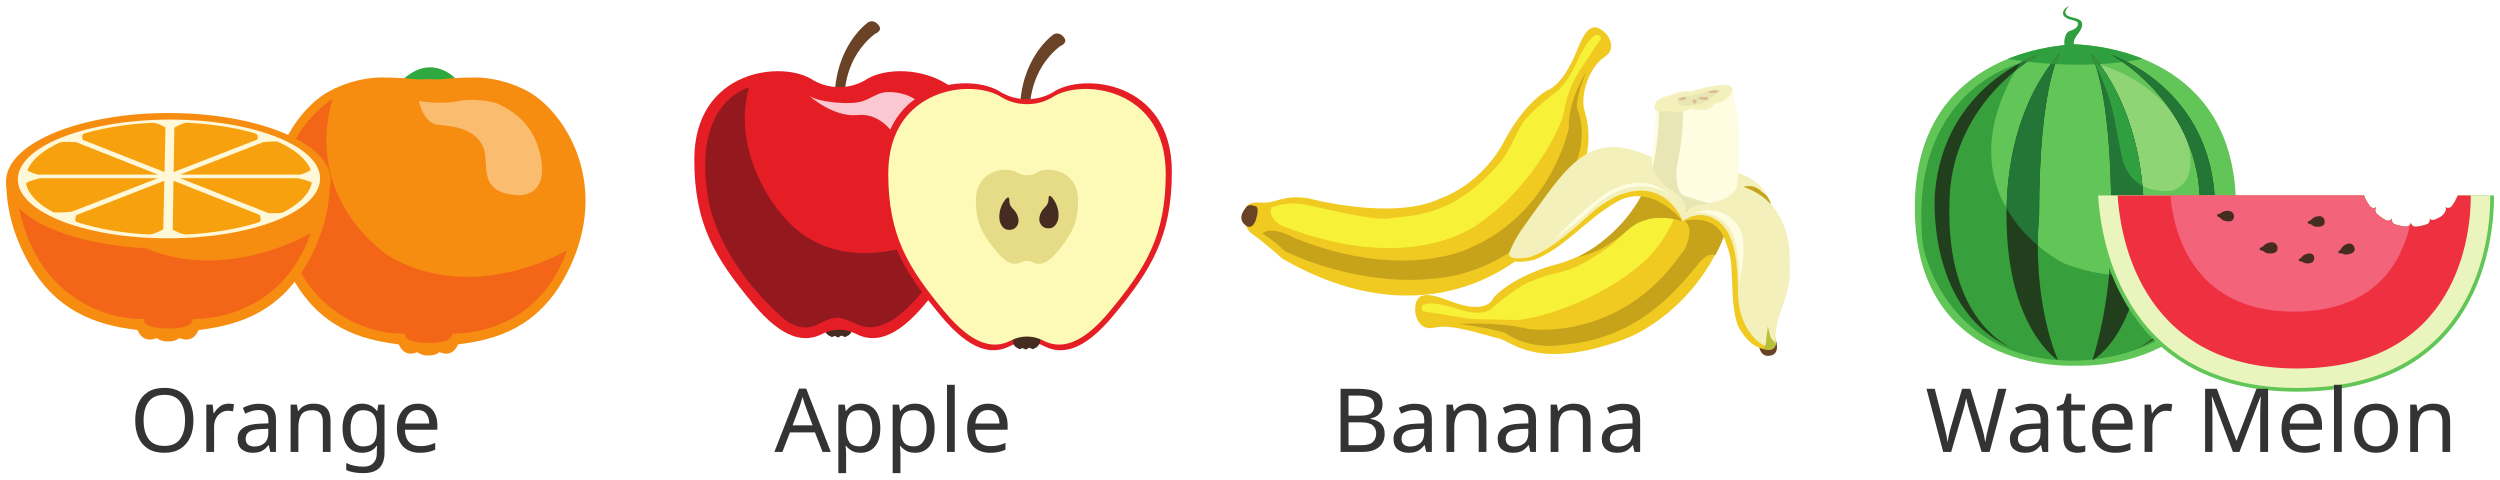
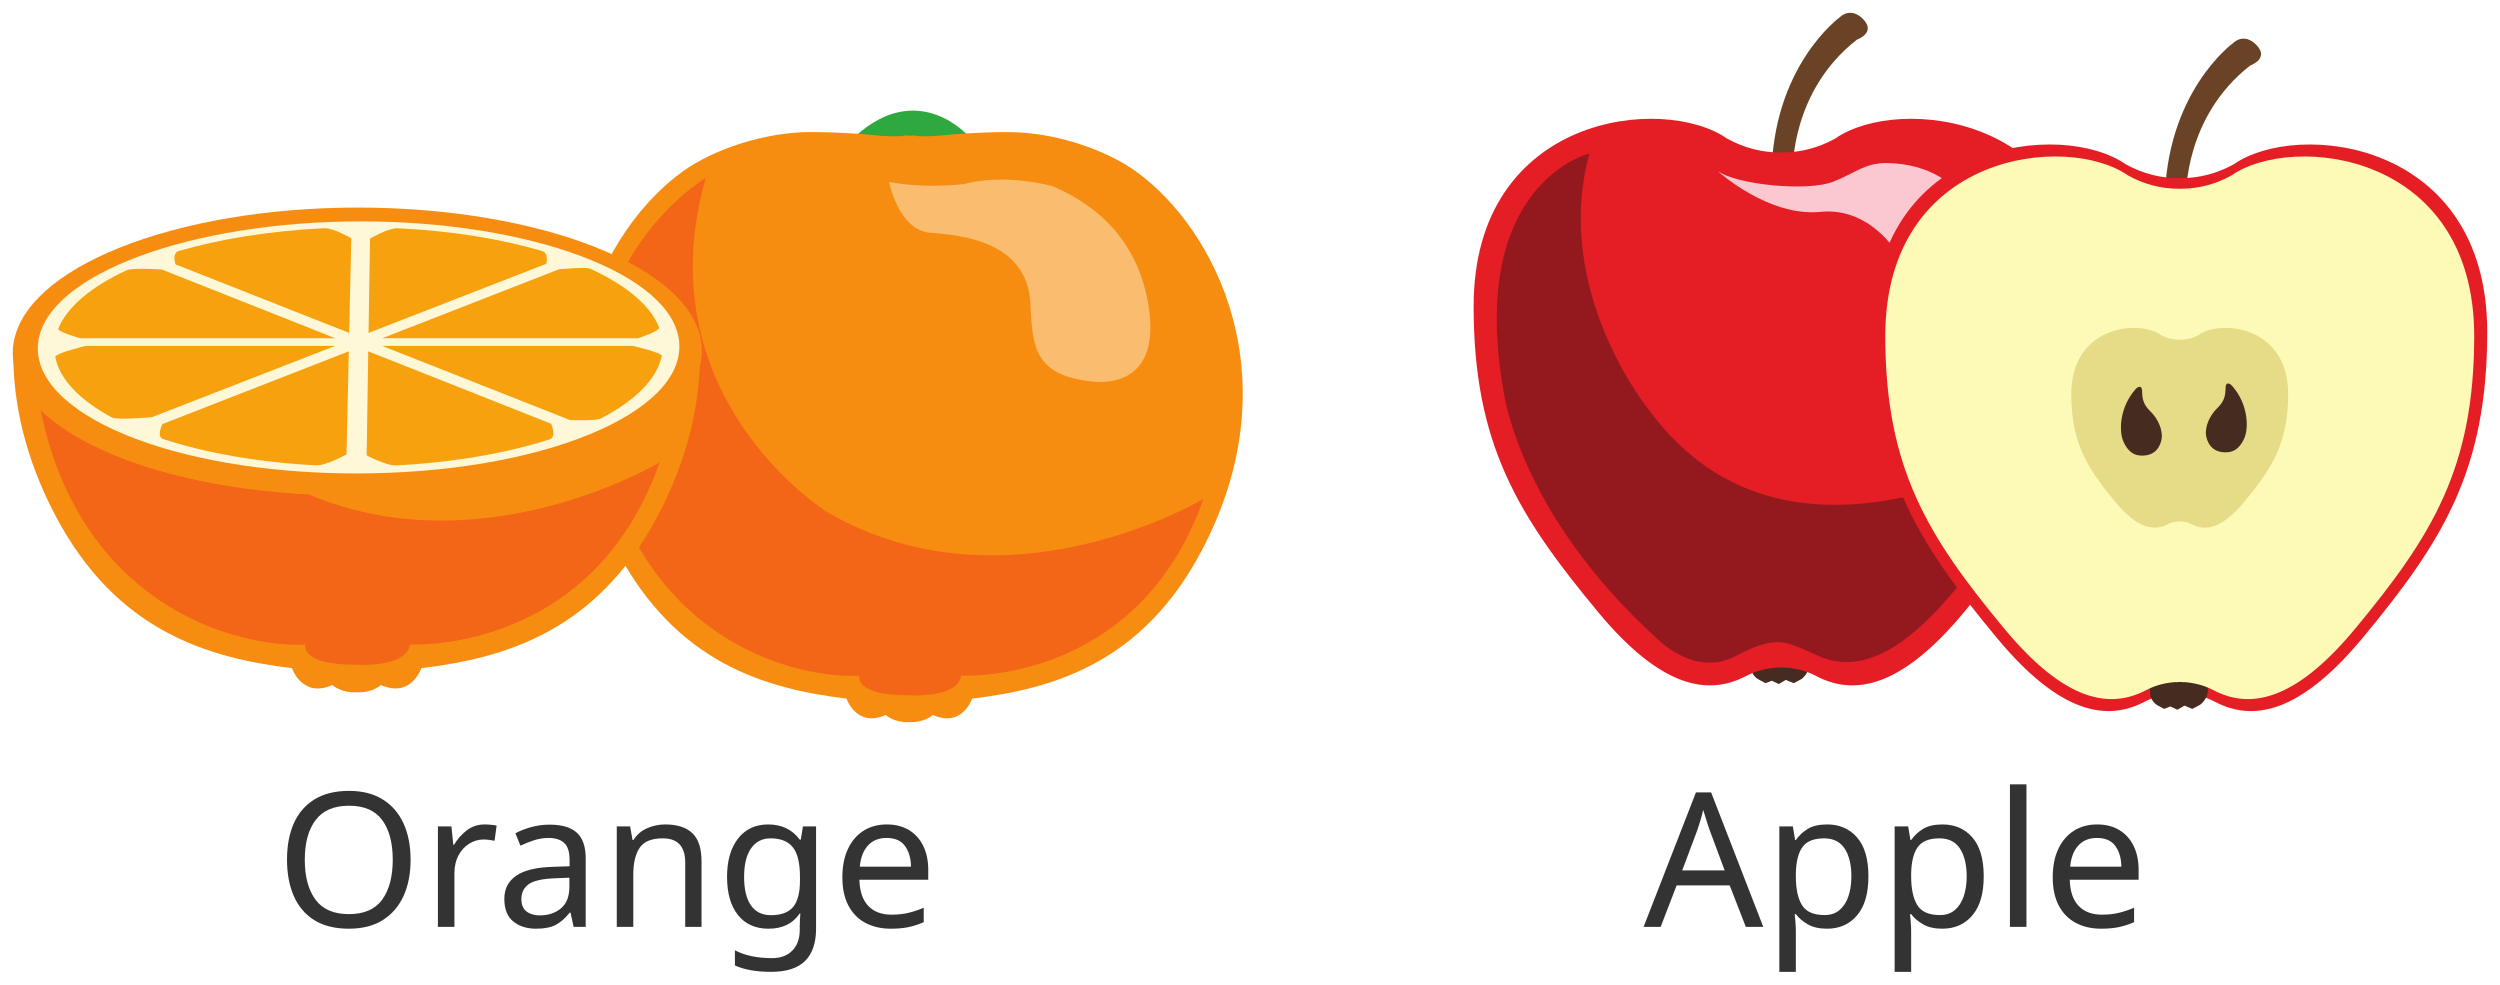
- <svg xmlns="http://www.w3.org/2000/svg" width="1245.199" height="238.702" id="svg4689" version="1.1">
+ <svg xmlns="http://www.w3.org/2000/svg" width="586.681" height="231.12" id="svg4689" version="1.1">
  <defs id="defs4691">
    <clipPath clipPathUnits="userSpaceOnUse" id="clipPath10831">
      <path d="m 5402.34,3962.16 c -0.88,0.88 -1.77,1.74 -2.66,2.59 l 20.81,5.84 -18.15,-8.43 m -171.34,50.46 -23.48,83.37 c 0.84,0.33 2.17,0.92 3.62,1.76 l 35.47,-83.14 c -5.35,-0.46 -10.56,-1.13 -15.61,-1.99 m -30.56,110.21 c -0.17,0.01 -0.33,0.02 -0.49,0.02 l -0.92,3.27 1.41,-3.29" id="path10833" />
    </clipPath>
    <radialGradient fx="0" fy="0" cx="0" cy="0" r="1" gradientUnits="userSpaceOnUse" gradientTransform="matrix(563.137,0,0,-563.137,405,400)" spreadMethod="pad" id="radialGradient10835">
      <stop style="stop-opacity:1;stop-color:#f9fdf6" offset="0" id="stop10837" />
      <stop style="stop-opacity:1;stop-color:#f9fdf6" offset="0.141" id="stop10839" />
      <stop style="stop-opacity:1;stop-color:#e6eedb" offset="0.854" id="stop10841" />
      <stop style="stop-opacity:1;stop-color:#e6eedb" offset="0.854" id="stop10843" />
      <stop style="stop-opacity:1;stop-color:#dbe2d1" offset="0.989" id="stop10845" />
      <stop style="stop-opacity:1;stop-color:#dbe2d1" offset="1" id="stop10847" />
    </radialGradient>
  </defs>
-   <g id="layer1" transform="translate(86.76411,-99.69896)">
+   <g id="layer1" transform="translate(86.76411,-107.2814)">
    <text xml:space="preserve" style="font-size:40px;font-style:normal;font-weight:normal;line-height:125%;letter-spacing:0px;word-spacing:0px;fill:#333333;fill-opacity:1;stroke:none;font-family:Sans" x="298.946" y="324.788" id="text11705-0-82">
      <tspan id="tspan11707-9-6" x="298.946" y="324.788" style="font-size:44px;font-style:normal;font-variant:normal;font-weight:normal;font-stretch:normal;fill:#333333;font-family:Topmarks;-inkscape-font-specification:Topmarks">Apple</tspan>
    </text>
    <g id="g7017" transform="matrix(1.762605,0,0,1.851422,-243.3852,-270.4475)">
      <path d="m 329.746,288.118 c 0,0 0.102,1.146 -1.042,1.979 l -1.042,0.521 -1.04,-0.416 -0.938,0.52 -0.938,-0.416 -0.835,0.312 -0.834,-0.434 c 0,0 -1.249,-0.505 -1.041,-1.857 0.21,-1.355 7.71,-0.209 7.71,-0.209" style="fill:#462c20;fill-opacity:1;fill-rule:nonzero;stroke:none" id="path7683" />
      <path d="m 327.556,225.55 c 0,0 -0.284,-9.963 8.537,-16.508 0,0 2.561,-0.853 0.855,-2.561 -1.709,-1.706 -3.13,-0.284 -3.13,-0.284 0,0 -9.107,6.26 -9.107,20.49 0,14.229 3.13,8.537 2.845,-1.137" style="fill:#6a4225;fill-opacity:1;fill-rule:nonzero;stroke:none" id="path7685" />
      <path d="m 333.182,221.591 c -2.355,1.239 -4.65,1.7 -6.666,1.751 l 0,-0.005 c -0.171,0.007 -0.346,0.005 -0.522,0.007 -0.174,-0.002 -0.35,0 -0.52,-0.007 l 0,0.005 c -2.019,-0.051 -4.312,-0.512 -6.668,-1.751 -8.438,-5.625 -33.75,-3.127 -33.75,21.25 0,17.5 5.889,26.494 16.562,38.75 8.438,9.688 14.688,10.625 19.688,8.125 1.409,-0.705 2.835,-0.998 4.168,-1.076 l 0,0.022 c 0.175,-0.015 0.349,-0.028 0.52,-0.039 0.174,0.011 0.346,0.024 0.522,0.039 l 0,-0.022 c 1.33,0.079 2.759,0.371 4.166,1.076 5,2.5 11.25,1.562 19.688,-8.125 10.675,-12.256 16.562,-21.25 16.562,-38.75 0,-24.378 -25.312,-26.875 -33.75,-21.25" style="fill:#e51d25;fill-opacity:1;fill-rule:nonzero;stroke:none" id="path7687" />
      <path d="m 332.881,227.07 c -3.393,1.234 -12.607,0.409 -15.325,-1.357 0,0 6.766,5.841 13.694,5.161 6.929,-0.679 11.684,5.841 12.498,10.461 0.815,4.619 3.804,4.346 5.298,4.075 0,0 6.929,-0.951 4.484,-10.595 0,0 -2.184,-9.896 -13.314,-10.125 -3.123,-0.064 -4.346,1.294 -7.334,2.38" style="fill:#fbc8d2;fill-opacity:1;fill-rule:nonzero;stroke:none" id="path7689" />
      <path d="m 300.474,223.466 c 0,0 -16.25,3.75 -11.459,30 0,0 1.875,15.416 20.416,31.459 0,0 5.001,5 10.418,2.291 5.416,-2.709 6.666,-1.875 9.791,-0.625 3.125,1.25 12.916,8.125 32.501,-27.291 0,0 -34.584,21.666 -53.75,-3.334 0,0 -12.918,-15 -7.918,-32.5" style="fill:#94191e;fill-opacity:1;fill-rule:nonzero;stroke:none" id="path7691" />
    </g>
    <g id="g7008" transform="matrix(1.762605,0,0,1.851422,-324.4651,-270.4475)">
      <path d="m 425.917,228.828 c 0,0 -0.284,-9.963 8.539,-16.508 0,0 2.56,-0.853 0.854,-2.561 -1.709,-1.706 -3.131,-0.284 -3.131,-0.284 0,0 -9.107,6.26 -9.107,20.49 0,14.229 3.131,8.537 2.846,-1.137" style="fill:#6a4225;fill-opacity:1;fill-rule:nonzero;stroke:none" id="path7693" />
      <path d="m 432.255,224.848 c -2.355,1.238 -4.65,1.7 -6.666,1.75 l 0,-0.004 c -0.171,0.006 -0.347,0.005 -0.522,0.006 -0.174,-0.001 -0.35,0 -0.52,-0.006 l 0,0.004 c -2.019,-0.05 -4.312,-0.512 -6.668,-1.75 -8.438,-5.625 -33.75,-3.127 -33.75,21.25 0,17.5 5.889,26.494 16.562,38.75 8.438,9.688 14.688,10.625 19.688,8.125 1.409,-0.705 2.835,-0.999 4.168,-1.076 l 0,0.022 c 0.174,-0.014 0.349,-0.028 0.52,-0.039 0.172,0.011 0.346,0.025 0.522,0.039 l 0,-0.022 c 1.33,0.077 2.759,0.371 4.166,1.076 5,2.5 11.25,1.562 19.688,-8.125 10.675,-12.256 16.562,-21.25 16.562,-38.75 0,-24.378 -25.312,-26.875 -33.75,-21.25" style="fill:#e51d25;fill-opacity:1;fill-rule:nonzero;stroke:none" id="path7695" />
      <path d="m 428.819,291.377 c 0,0 0.102,1.145 -1.042,1.979 l -1.042,0.521 -1.04,-0.417 -0.938,0.521 -0.938,-0.416 -0.835,0.312 -0.834,-0.435 c 0,0 -1.103,-0.49 -1.041,-1.857 0.261,-5.709 4.18,-5.424 6.354,-3.611 1.304,1.086 1.356,3.404 1.356,3.404" style="fill:#462c20;fill-opacity:1;fill-rule:nonzero;stroke:none" id="path7697" />
      <path d="m 431.951,226.261 c -2.255,1.186 -4.454,1.63 -6.385,1.679 l 0,-0.006 c -0.164,0.007 -0.331,0.006 -0.5,0.009 -0.166,-0.002 -0.336,-0.001 -0.499,-0.009 l 0,0.006 c -1.933,-0.049 -4.13,-0.492 -6.384,-1.679 -8.081,-5.388 -32.321,-2.995 -32.321,20.35 0,16.76 5.638,25.374 15.861,37.112 8.08,9.277 14.065,10.174 18.854,7.78 1.349,-0.675 2.715,-0.956 3.99,-1.03 l 0,0.022 c 0.168,-0.015 0.335,-0.028 0.499,-0.039 0.166,0.011 0.331,0.024 0.5,0.039 l 0,-0.022 c 1.275,0.074 2.641,0.355 3.99,1.03 4.789,2.394 10.774,1.498 18.855,-7.78 10.221,-11.739 15.861,-20.352 15.861,-37.112 0,-23.345 -24.241,-25.738 -32.321,-20.35" style="fill:#fdfab7;fill-opacity:1;fill-rule:nonzero;stroke:none" id="path7699" />
      <path d="m 427.602,246.467 c -0.831,0.438 -1.64,0.599 -2.351,0.618 l 0,-0.003 -0.185,0.003 -0.184,-0.003 0,0.003 c -0.711,-0.019 -1.52,-0.18 -2.351,-0.618 -2.974,-1.985 -11.901,-1.104 -11.901,7.492 0,6.173 2.078,9.344 5.841,13.666 2.975,3.416 5.179,3.746 6.942,2.865 0.496,-0.249 1,-0.351 1.469,-0.38 l 0,0.009 0.184,-0.015 0.185,0.015 0,-0.009 c 0.469,0.029 0.973,0.131 1.469,0.38 1.764,0.881 3.967,0.551 6.942,-2.865 3.764,-4.322 5.841,-7.494 5.841,-13.666 0,-8.596 -8.928,-9.477 -11.901,-7.492" style="fill:#e6dc87;fill-opacity:1;fill-rule:nonzero;stroke:none" id="path7701" />
      <path d="m 431.182,253.045 c -0.058,0.752 0.066,1.637 -1.131,2.726 0,0 -1.416,1.196 -1.509,3.035 -0.026,0.561 0.311,2.3 2.151,2.518 0.985,0.117 2.141,0.002 2.964,-1.74 0.623,-1.317 0.531,-4.356 -1.624,-6.664 -0.281,-0.3 -0.801,-0.52 -0.851,0.125" style="fill:#462c20;fill-opacity:1;fill-rule:nonzero;stroke:none" id="path7703" />
      <path d="m 420.047,253.461 c 0.058,0.752 -0.068,1.637 1.131,2.726 0,0 1.415,1.198 1.509,3.036 0.028,0.56 -0.312,2.299 -2.15,2.518 -0.986,0.116 -2.141,0.001 -2.964,-1.741 -0.623,-1.316 -0.532,-4.356 1.624,-6.662 0.28,-0.3 0.8,-0.52 0.85,0.124" style="fill:#462c20;fill-opacity:1;fill-rule:nonzero;stroke:none" id="path7705" />
    </g>
-     <g id="g7405" transform="matrix(-0.9395677,-0.3423632,-0.3423632,0.9395677,671.5506,-21.24674)">
-       <path d="m -86.444,115.256 c 0,0 -7.981,4.36 -3.143,10.964 4.838,6.599 5.018,17.775 2.091,25.416 -1.369,3.578 -5.157,6.174 -8.446,15.627 -3.731,10.727 -3.125,25.189 0.121,40.18 6.928,32.01 43.064,82.229 122.922,68.144 0,0 8.36,-3.578 18.705,-6.579 0,0 3.24,-0.774 6.31,-6.119 0,0 3.646,-7.328 -4.935,-9.618 -8.585,-2.295 -8.779,-7.516 -21.951,-10.289 0,0 -43.651,-3.754 -61.962,-22.384 0,0 -17.62,-13.451 -20.531,-40.074 0,0 -2.431,-18.122 -11.111,-28.823 0,0 -6.521,-4.394 -7.099,-23.425 -0.321,-10.627 -1.698,-17.565 -10.971,-13.023" style="fill:#f0ca21;fill-opacity:1;fill-rule:nonzero;stroke:none" id="path7775" />
-       <path d="m 48.609,255.709 c 0,0 -2.331,-1.218 -2.716,5.981 0,0 -0.46,5.247 3.115,4.788 0,0 6.509,-0.733 3.605,-8.467 0,0 -0.089,-2.446 -4.004,-2.301" style="fill:#6a4225;fill-opacity:1;fill-rule:nonzero;stroke:none" id="path7777" />
-       <path d="m 40.654,253.516 c 0,0 -5.415,-5.026 -13.321,-6.69 -7.904,-1.665 -36.739,-3.861 -44.763,-8.786 -6.929,-4.255 -29.021,-9.745 -41.631,-45.911 -1.999,-5.74 -2.01,-13.877 -3.479,-21.439 0,0 -3.239,-9.45 -10.631,-20.317 0,0 -3.283,-4.829 -4.2,-16.569 -0.914,-11.738 -3.985,-19.891 -7.345,-15.488 0,0 2.769,10.826 4.371,17.867 1.604,7.027 1.998,14.883 0.45,22.994 -1.548,8.117 2.796,40.483 19.126,63.991 0,0 20.041,38.612 93.185,37.19 0,0 8.457,-0.966 8.238,-6.843" style="fill:#f7f238;fill-opacity:1;fill-rule:nonzero;stroke:none" id="path7779" />
-       <path d="m 40.512,267.248 c 0,0 -5.196,0.849 -13.557,4.425 0,0 -40.986,5.183 -77.855,-14.246 0,0 -46.367,-21.455 -43.389,-77.862 0,0 -0.616,-14.415 9.17,-24.955 0,0 2.455,-6.254 1.452,-18.642 0,0 4.112,15.922 -1.274,29.823 0,0 -6.266,41.693 24.788,71.787 0,0 24.139,27.95 84.204,26.361 0,0 12.984,-2.445 16.461,3.31" style="fill:#c6a31b;fill-opacity:1;fill-rule:nonzero;stroke:none" id="path7781" />
-     </g>
-     <g id="g7492" transform="matrix(1.072497,0,0,1.072497,688.7992,-189.1018)">
-       <path d="m 101.37,426.568 c 0,0 2.817,7.095 -2.471,7.89 0,0 -3.766,1.127 -4.99,-3.705 0,0 5.869,2.022 7.461,-4.185" style="fill:#6a4225;fill-opacity:1;fill-rule:nonzero;stroke:none" id="path10641" />
-       <path d="m 94.805,358.049 0.146,-1.346 c -9.435,-5.981 -16.977,-0.634 -20.829,9.835 -3.853,10.468 6.332,5.085 8.98,14.654 2.649,9.567 15.946,33.894 15.946,33.894 0,0 -2.119,-34.482 0.198,-44.074 2.316,-9.594 -4.441,-12.963 -4.441,-12.963" style="fill:#c6a31b;fill-opacity:1;fill-rule:nonzero;stroke:none" id="path10643" />
-       <path d="m 81.998,358.824 c 0,0 6.385,-6.511 12.806,-0.775 6.422,5.735 -3.344,-9.805 -15.455,-8.792 -12.113,1.011 -1.945,9.873 2.649,9.567" style="fill:#f3f0bb;fill-opacity:1;fill-rule:nonzero;stroke:none" id="path10645" />
-       <path d="m 61.655,314.674 c -5.424,1.211 -10.471,2.96 -15.789,3.675 -0.026,8.249 -0.693,20.492 -3.709,32.725 l 3.075,2.896 14.682,15.194 c 5.311,-4.709 22.177,-5.793 22.177,-5.793 3.096,-15.075 4.069,-33.216 -1.031,-53.163 -6.261,2.441 -12.821,2.993 -19.406,4.466" style="fill:#fefce1;fill-opacity:1;fill-rule:nonzero;stroke:none" id="path10647" />
-       <path d="m 55.822,345.554 c 1.63,-7.72 3.211,-18.376 2.397,-30.037 -3.68,0.955 -7.253,1.996 -10.924,2.618 0.11,11.334 -0.979,24.028 -5.085,36.751 -5.815,18.015 11.046,14.041 17.704,14.279 6.655,0.239 17.043,-3.68 17.043,-3.68 0,0 -11.098,-2.882 -18.137,-5.442 -3.26,-1.187 -4.084,-9.337 -2.998,-14.488" style="fill:#e9e6b6;fill-opacity:1;fill-rule:nonzero;stroke:none" id="path10649" />
-       <path d="m -65.895,414.25 c 0,0 0.938,9.09 8.934,7.176 7.995,-1.912 21.927,3.141 29.926,5.054 3.745,0.895 6.824,4.326 16.676,6.353 11.175,2.305 25.501,-0.2 40.001,-5.405 18.865,-6.769 42.655,-26.977 51.179,-58.68 2.931,-10.912 -11.344,1.595 -21.918,-2.093 -9.143,-3.191 -14.374,-24.192 -17.114,-14.165 -1.454,5.319 -3.635,10.269 -6.82,14.355 0,0 -11.076,19.315 -37.211,25.723 0,0 -17.733,4.806 -27.243,14.86 0,0 -2.228,8.601 -20.08,1.732 -9.965,-3.838 -16.929,-5.266 -16.331,5.09" style="fill:#f0ca21;fill-opacity:1;fill-rule:nonzero;stroke:none" id="path10651" />
-       <path d="m 42.321,360.478 c -3.736,9.648 -11.849,21.803 -32.77,32.348 -3.41,1.716 -7.851,2.786 -12.496,3.944 -2.704,0.672 -10.211,3.246 -13.093,5.034 -3.542,2.195 -8.71,5.728 -14.143,10.572 0,0 -3.775,4.403 -15.004,0.69 -11.225,-3.724 -19.975,-4.054 -17.205,0.772 0,0 11.109,1.655 18.249,2.907 7.136,1.253 15.334,0.697 23.617,1.171 8.286,0.473 39.945,-8.112 61.212,-27.472 0,0 8.223,-6.508 14.481,-21.541 -4.272,-1.397 -8.624,-4.041 -12.85,-8.424" style="fill:#f7f238;fill-opacity:1;fill-rule:nonzero;stroke:none" id="path10653" />
-       <path d="m 58.326,372.033 c 0,0 -14.64,-5.264 -24.698,3.414 -10.061,8.678 -16.291,11.521 -24.001,13.25 0,0 20.392,-9.398 31.017,-31.361 0,0 17.655,0.129 17.681,14.698" style="fill:#c6a31b;fill-opacity:1;fill-rule:nonzero;stroke:none" id="path10655" />
-       <path d="m 58.187,371.058 c 3.982,2.429 3.461,6.322 2.886,8.873 -1.231,5.466 -3.607,7.453 -3.607,7.453 -28.766,41.067 -70.745,34.687 -70.745,34.687 -14.55,-3.534 -32.354,-2.333 -32.354,-2.333 12.941,1.541 21.25,3.982 21.25,3.982 11.781,8.361 26.055,5.85 26.055,5.85 35.802,-2.823 53.219,-24.81 64.375,-38.275 4.463,-5.383 7.376,-3.467 7.376,-3.467 3.743,-6.479 5.981,-14.464 6.62,-16.811 -4.779,0.704 -11.805,-6.316 -21.856,0.041" style="fill:#c6a31b;fill-opacity:1;fill-rule:nonzero;stroke:none" id="path10657" />
-       <path d="m 58.326,372.033 c 0,0 -14.231,-18.484 -30.789,-8.91 -14.56,8.419 -24.239,21.468 -38.212,26.821 0,0 -16.925,4.166 -9.598,-5.47 6.008,-7.906 35.425,-27.67 41.858,-33.858 6.433,-6.186 41.891,10.769 36.741,21.416" style="fill:#f0ca21;fill-opacity:1;fill-rule:nonzero;stroke:none" id="path10659" />
-       <path d="m 58.326,372.033 c 0,0 -7.606,-21.47 -30.755,-11.645 0,0 -6.2,3.15 -10.405,6.777 -8.335,7.191 -19.086,17.944 -29.941,21.573 0,0 -11.714,2.33 -9.174,-2.735 0,0 2.112,-5.529 6.513,-11.58 19.995,-27.496 29.707,-46.184 59.476,-32.084 0,0 -1.539,8.656 8.97,15.197 11.426,7.109 5.316,14.496 5.316,14.496" style="fill:#f3f0bb;fill-opacity:1;fill-rule:nonzero;stroke:none" id="path10661" />
-       <path d="m 58.326,372.033 c 0,0 14.5,-4.354 19.308,7.929 3.07,7.851 3.3,9.479 3.706,22.005 0.388,11.915 1.655,18.462 4.679,21.873 0,0 3.589,6.791 11.008,7.752 1.524,0.199 6.027,0.49 4.021,-6.848 -3.491,-12.755 -10.597,-37.177 -10.582,-40.595 0.024,-4.64 -4.67,-33.796 -32.139,-12.116" style="fill:#f0ca21;fill-opacity:1;fill-rule:nonzero;stroke:none" id="path10663" />
-       <path d="m 58.326,372.033 c 0,0 6.516,-5.534 14.387,-1.325 7.866,4.21 11.162,13.689 11.26,33.546 0,0 -0.76,13.683 8.164,22.59 3.078,3.066 9.706,6.549 9.356,1.149 -0.868,-13.457 8.076,-20.652 6.479,-36.993 0,0 2.636,-28.842 -24.146,-35.74 0,0 -0.965,7.418 -17.301,9.015 0,0 -7.239,0.338 -8.199,7.758" style="fill:#f3f0bb;fill-opacity:1;fill-rule:nonzero;stroke:none" id="path10665" />
-       <path d="m 97.126,426.518 0.731,-5.681 1.286,5.205 2.171,2.635 c 0.576,1.562 -0.761,2.735 -2.082,3.024 -1.634,0.355 -3.409,-0.399 -3.409,-0.399 0,0 1.361,-1.449 1.302,-4.784" style="fill:#b6c13a;fill-opacity:1;fill-rule:nonzero;stroke:none" id="path10667" />
-       <path d="m -2.663,381.828 c 0,0 4.804,-3.804 13.862,-11.107 3.215,-2.591 6.696,-6.287 10.589,-9.036 12.582,-8.889 26.826,-7.186 32.913,0.914 0,0 -10.506,-16.43 -32.07,-3.514 0,0 -5.431,3.712 -11.42,9.027 -5.025,4.459 -9.01,8.965 -13.874,13.716" style="fill:#fefce1;fill-opacity:1;fill-rule:nonzero;stroke:none" id="path10669" />
-       <path d="m 63.055,368.522 c 0,0 1.97,-0.751 4.494,-0.458 5.122,0.6 13.248,3.357 15.467,14.589 0.829,4.192 2.007,10.03 1.479,18.796 0,0 3.989,-16.985 0.914,-24.84 -3.07,-7.855 -13.658,-12.268 -22.354,-8.087" style="fill:#fefce1;fill-opacity:1;fill-rule:nonzero;stroke:none" id="path10671" />
-       <path d="m 81.38,311.222 c 0,0 -1.511,5.84 -8.424,6.133 0,0 -0.662,2.409 -4.562,2.947 0,0 -3.574,0.495 -6.395,-0.772 0,0 -2.379,1.984 -5.067,1.695 0,0 -3.942,0.212 -5.056,-0.626 0,0 -4.412,1.606 -6.355,-0.445 0,0 -2.621,-4.606 7.036,-6.605 0,0 6.234,-2.845 9.384,-1.626 0,0 2.833,-1.052 6.689,-1.919 3.855,-0.864 13.511,-2.859 12.751,1.219" style="fill:#f3f0bb;fill-opacity:1;fill-rule:nonzero;stroke:none" id="path10673" />
-       <path d="m 71.057,311.407 c 0,0 -4.531,1.373 -8.151,2.123 -3.624,0.748 -8.53,1.179 -7.145,2.229 1.386,1.048 -0.671,2.326 2.356,2.655 3.024,0.324 8.874,-0.481 11.144,-2.039 2.269,-1.554 4.29,-3.078 4.29,-3.078 0,0 2.942,-3.885 -2.494,-1.89" style="fill:#e9e6b6;fill-opacity:1;fill-rule:nonzero;stroke:none" id="path10675" />
-       <path d="m 69.722,314.323 c 0,0 2.007,1.96 -2.059,1.279 -4.07,-0.679 -1.699,-1.504 2.059,-1.279" style="fill:#d9be94;fill-opacity:1;fill-rule:nonzero;stroke:none" id="path10677" />
-       <path d="m 75.302,311.568 c 0,0 -0.807,1.351 -4.355,0.849 -3.546,-0.504 3.243,-1.692 4.355,-0.849" style="fill:#d9be94;fill-opacity:1;fill-rule:nonzero;stroke:none" id="path10679" />
-       <path d="m 59.282,314.277 c 0,0 -4.14,0.573 -2.545,1.345 1.597,0.772 4.631,-0.64 2.545,-1.345" style="fill:#d9be94;fill-opacity:1;fill-rule:nonzero;stroke:none" id="path10681" />
-       <path d="m 62.965,315.756 c 0,0 -0.251,1.772 0.969,1.604 1.218,-0.168 1.367,-2.674 -0.969,-1.604" style="fill:#d9be94;fill-opacity:1;fill-rule:nonzero;stroke:none" id="path10683" />
-     </g>
-     <text xml:space="preserve" style="font-size:40px;font-style:normal;font-weight:normal;line-height:125%;letter-spacing:0px;word-spacing:0px;fill:#333333;fill-opacity:1;stroke:none;font-family:Sans" x="576.679" y="324.788" id="text11705-0-82-8">
-       <tspan id="tspan11707-9-6-0" x="576.679" y="324.788" style="font-size:44px;font-style:normal;font-variant:normal;font-weight:normal;font-stretch:normal;fill:#333333;font-family:Topmarks;-inkscape-font-specification:Topmarks">Banana</tspan>
-     </text>
    <g id="g7600" transform="matrix(1.844332,0,0,1.844332,-142.6347,-158.7324)">
      <path d="m 153.421,161.456 c 0,0 -6.25,-7.084 -14.167,0 0,0 6.251,7.082 14.167,0" style="fill:#2fa840;fill-opacity:1;fill-rule:nonzero;stroke:none" id="path7783" />
      <path d="m 174.82,166.039 c -3.916,-2.815 -10.416,-5 -16.25,-5 -3.71,0 -7.456,0.302 -8.332,0.417 -1.096,0.142 -2.455,0.13 -3.484,0.089 l 0,-0.089 c 0,0 -0.305,0.025 -0.758,0.051 -0.453,-0.026 -0.758,-0.051 -0.758,-0.051 l 0,0.089 c -1.029,0.041 -2.388,0.054 -3.484,-0.089 -0.876,-0.115 -4.623,-0.417 -8.333,-0.417 -5.834,0 -12.334,2.185 -16.25,5 -10.15,7.295 -19.956,26.383 -8.334,48.334 7.5,14.166 18.75,17.5 29.166,18.75 0,0 1.25,3.75 5,2.084 0,0 1.002,0.986 2.992,0.905 1.99,0.081 2.992,-0.905 2.992,-0.905 3.75,1.666 5,-2.084 5,-2.084 10.416,-1.25 21.666,-4.584 29.166,-18.75 11.622,-21.951 1.816,-41.039 -8.334,-48.334" style="fill:#f68d11;fill-opacity:1;fill-rule:nonzero;stroke:none" id="path7785" />
      <path d="m 176.41,182.988 c -1.178,-7.067 -5.301,-12.075 -12.076,-15.023 0,0 -5.891,-1.768 -11.488,-0.294 0,0 -5.006,0.59 -9.425,-0.294 0,0 1.179,6.185 5.302,6.479 4.124,0.296 12.188,1.192 12.666,8.838 0.294,4.713 -0.001,9.131 7.363,10.015 0,0 9.61,1.995 7.658,-9.721" style="fill:#fabc6f;fill-opacity:1;fill-rule:nonzero;stroke:none" id="path7787" />
      <path d="m 120.087,166.873 c 0,0 -19.288,11.386 -12.5,37.084 5.834,22.082 24.166,26.666 32.084,26.25 0,0 -0.833,2.5 6.25,2.5 0,0 6.25,0.416 6.666,-2.5 0,0 22.5,1.25 30.834,-22.5 0,0 -25.001,15 -47.917,1.666 0,0 -23.333,-14.584 -15.416,-42.5" style="fill:#f36617;fill-opacity:1;fill-rule:nonzero;stroke:none" id="path7789" />
    </g>
    <g id="g7606" transform="matrix(1.899848,0,0,1.899848,-279.7306,-320.0336)">
      <path d="m 185.892,267.681 c 0.449,0.416 0.316,0.159 -0.326,0.176 -0.648,0.02 -1.292,0.075 -1.938,0.125 -1.187,0.089 -2.359,0.115 -3.521,-0.2 -0.437,-0.117 -0.791,-0.307 -1.082,-0.544 -4.855,2.035 -9.766,1.857 -15.041,1.827 -7.09,-0.039 -14.163,-0.383 -21.245,-0.656 -3.688,-0.142 -7.583,0.129 -11.24,-0.325 -0.826,-0.102 -1.594,-0.251 -2.334,-0.43 -0.203,0.044 -0.418,0.071 -0.649,0.074 -8.449,0.085 -16.856,1.02 -25.305,0.656 -0.047,6.259 1.45,13.133 5.254,20.317 7.5,14.168 18.75,17.5 29.166,18.75 0,0 1.25,3.75 5,2.083 0,0 1.002,0.986 2.992,0.906 1.99,0.08 2.992,-0.906 2.992,-0.906 3.75,1.667 5,-2.083 5,-2.083 10.416,-1.25 21.666,-4.582 29.166,-18.75 3.792,-7.16 5.292,-14.012 5.255,-20.254 -0.714,0.071 -1.471,-0.141 -2.144,-0.767" style="fill:#f68d11;fill-opacity:1;fill-rule:nonzero;stroke:none" id="path9591" />
      <path d="m 135.131,283.702 c 0,0 -8.538,-5.35 -13.531,-15.754 -5.271,0.246 -10.535,0.593 -15.81,0.52 0.064,3.007 0.49,6.271 1.426,9.816 5.834,22.084 24.166,26.668 32.084,26.25 0,0 -0.833,2.5 6.25,2.5 0,0 6.25,0.417 6.666,-2.5 0,0 22.5,1.25 30.834,-22.5 0,0 -25.002,15 -47.918,1.667" style="fill:#f36617;fill-opacity:1;fill-rule:nonzero;stroke:none" id="path9593" />
      <path d="m 188.238,267.594 c 0.849,10.045 -18.434,18.547 -43.096,18.547 -24.663,0 -43.141,-8.502 -41.938,-18.547 1.147,-9.582 19.912,-17.035 42.57,-17.035 22.658,0 41.659,7.452 42.464,17.035" style="fill:#f68d11;fill-opacity:1;fill-rule:nonzero;stroke:none" id="path9595" />
      <path d="m 185.462,267.174 c 0.782,8.79 -17.061,16.227 -39.893,16.227 -22.827,0 -40.391,-7.438 -39.28,-16.227 1.064,-8.384 18.894,-14.906 39.865,-14.906 20.973,0 38.558,6.522 39.308,14.906" style="fill:#fef8d8;fill-opacity:1;fill-rule:nonzero;stroke:none" id="path9597" />
      <path d="m 141.616,253.114 c -6.663,0.312 -12.816,1.312 -17.978,2.815 -0.867,0.255 -0.386,1.649 -0.386,1.649 l 21.452,8.464 0.255,-11.701 c 0,0 -2.231,-1.28 -3.344,-1.226" style="fill:#f8a10e;fill-opacity:1;fill-rule:nonzero;stroke:none" id="path9599" />
      <path d="m 142.968,267.646 -30.832,0 c 0,0 -3.82,0.93 -3.735,1.386 0.541,2.755 3.021,5.312 6.972,7.449 0.67,0.369 4.968,-0.033 4.968,-0.033 l 22.628,-8.803" style="fill:#f8a10e;fill-opacity:1;fill-rule:nonzero;stroke:none" id="path9601" />
      <path d="m 147.274,254.394 -0.181,11.648 21.957,-8.541 c 0,0 0.355,-1.315 -0.499,-1.566 -5.109,-1.508 -11.233,-2.509 -17.893,-2.82 -1.108,-0.054 -3.384,1.28 -3.384,1.28" style="fill:#f8a10e;fill-opacity:1;fill-rule:nonzero;stroke:none" id="path9603" />
      <path d="m 142.994,266.704 -21.448,-8.496 c 0,0 -3.635,-0.235 -4.334,0.092 -4.307,2.001 -7.315,4.469 -8.436,7.206 -0.162,0.393 2.719,1.198 2.719,1.198 l 31.499,0" style="fill:#f8a10e;fill-opacity:1;fill-rule:nonzero;stroke:none" id="path9605" />
      <path d="m 144.652,268.317 -23.03,8.989 c 0,0 -0.779,1.558 0.098,1.845 5.252,1.72 11.733,2.879 18.892,3.25 1.226,0.064 3.76,-1.36 3.76,-1.36 l 0.281,-12.724" style="fill:#f8a10e;fill-opacity:1;fill-rule:nonzero;stroke:none" id="path9607" />
      <path d="m 148.766,267.646 23.217,9.164 c 0,0 3.182,0.125 3.797,-0.195 4.24,-2.2 6.927,-4.855 7.53,-7.721 0.09,-0.411 -3.616,-1.248 -3.616,-1.248 l -30.928,0" style="fill:#f8a10e;fill-opacity:1;fill-rule:nonzero;stroke:none" id="path9609" />
      <path d="m 148.78,266.704 31.6,0 c 0,0 2.78,-0.907 2.602,-1.35 -1.103,-2.764 -4.141,-5.241 -8.509,-7.24 -0.566,-0.259 -3.88,0.076 -3.88,0.076 l -21.812,8.514" style="fill:#f8a10e;fill-opacity:1;fill-rule:nonzero;stroke:none" id="path9611" />
      <path d="m 147.056,268.317 -0.198,12.849 c 0,0 2.431,1.301 3.628,1.24 7.148,-0.364 13.653,-1.512 18.967,-3.215 0.93,-0.297 0.19,-1.926 0.19,-1.926 l -22.587,-8.947" style="fill:#f8a10e;fill-opacity:1;fill-rule:nonzero;stroke:none" id="path9613" />
    </g>
    <text xml:space="preserve" style="font-size:40px;font-style:normal;font-weight:normal;line-height:125%;letter-spacing:0px;word-spacing:0px;fill:#333333;fill-opacity:1;stroke:none;font-family:Sans" x="-22.096" y="324.788" id="text11705-0-82-1">
      <tspan id="tspan11707-9-6-5" x="-22.096" y="324.788" style="font-size:44px;font-style:normal;font-variant:normal;font-weight:normal;font-stretch:normal;fill:#333333;font-family:Topmarks;-inkscape-font-specification:Topmarks">Orange</tspan>
    </text>
-     <g id="g7704" transform="translate(953.1326,153.012)">
-       <path d="m -5.389,-31.196 -10e-4,-0.066 c 0,0 -0.281,0.004 -0.791,0.028 -0.51,-0.024 -0.794,-0.028 -0.794,-0.028 l 0,0.066 c -11.266,0.642 -79.189,5.859 -79.189,81.246 0,76.288 66.506,79.308 79.983,78.775 13.474,0.532 79.981,-2.487 79.981,-78.775 0,-75.388 -67.924,-80.604 -79.189,-81.246" style="fill:#62c557;fill-opacity:1;fill-rule:nonzero;stroke:none" id="path9445" />
-       <path d="m -5.389,-31.196 -10e-4,-0.066 c 0,0 -0.281,0.004 -0.791,0.028 -0.51,-0.024 -0.794,-0.028 -0.794,-0.028 -0.303,-3.737 3.203,-5.456 4.008,-8.668 1.057,-4.209 -3.344,-4.155 -6.083,-5.098 -2.199,-0.754 -2.438,-2.171 -1.833,-3.256 0.604,-1.086 1.538,-2.03 1.538,-2.03 -2.859,1.133 -5.424,5.161 0.879,6.798 2.529,0.655 3.564,1.071 3.583,1.887 0.03,1.32 -0.651,2.644 -4.243,3.776 -2.24,0.705 -2.963,5.567 -2.462,7.019 -6.405,0.644 -17.031,2.3 -28.3,6.875 34.337,5.509 58.767,1.7 67.243,-0.066 -14.666,-5.92 -28.239,-6.915 -32.746,-7.171" style="fill:#309f3f;fill-opacity:1;fill-rule:nonzero;stroke:none" id="path9447" />
-       <path d="m 3.555,-21.667 c 0,0 33.134,6.739 45.393,37.352 0,0 7.907,20.376 -6.505,25.811 0,0 -21.405,4.274 -25.762,-17.851 C 12.618,3.021 12.618,-2.604 3.555,-21.667" style="fill:#90d575;fill-opacity:1;fill-rule:nonzero;stroke:none" id="path9449" />
-       <path d="m 71.426,55.848 c 0,0 -28.703,43.528 -83.703,21.86 0,0 -63.334,-31.666 -21.62,-99.466 0,0 -56.226,13.461 -48.306,90.278 0,0 9.502,57.016 73.647,57.809 0,0 74.44,3.167 79.984,-70.48" style="fill:#389f3d;fill-opacity:1;fill-rule:nonzero;stroke:none" id="path9451" />
-       <path d="m 11.852,-25.899 c 0,0 46.835,15.189 51.225,68.801 0,0 5.121,60.761 -41.711,78.631 0,0 37.405,-10.671 34.394,-76.845 -2.196,-48.249 -43.908,-70.588 -43.908,-70.588" style="fill:#213f1c;fill-opacity:1;fill-rule:nonzero;stroke:none" id="path9453" />
-       <path d="m -13.835,-26.794 c 0,0 -10.422,14.815 -10.422,80.752 0,0 -4.375,38.125 9.375,72.188 0,0 -25.625,-15.936 -25.625,-72.188 0,-55.399 26.672,-80.752 26.672,-80.752" style="fill:#213f1c;fill-opacity:1;fill-rule:nonzero;stroke:none" id="path9455" />
-       <path d="m 1.258,-26.794 c 0,0 10.42,14.815 10.42,80.752 0,0 1.877,36.251 -9.375,72.188 0,0 25.938,-13.75 25.625,-72.188 -0.296,-55.398 -26.67,-80.752 -26.67,-80.752" style="fill:#213f1c;fill-opacity:1;fill-rule:nonzero;stroke:none" id="path9457" />
-       <path d="m -24.923,-25.899 c 0,0 -46.834,15.189 -51.225,68.801 0,0 -5.122,60.761 41.712,78.631 0,0 -37.405,-10.671 -34.394,-76.845 2.196,-48.249 43.906,-70.588 43.906,-70.588" style="fill:#213f1c;fill-opacity:1;fill-rule:nonzero;stroke:none" id="path9459" />
-       <path d="m 10.638,83.412 c 5.288,0.515 10.241,0.417 14.853,-0.147 1.554,-8.224 2.499,-17.904 2.438,-29.306 -0.296,-55.398 -26.67,-80.752 -26.67,-80.752 0,0 10.42,14.815 10.42,80.752 0,0 0.625,12.201 -1.04,29.454" style="fill:#247636;fill-opacity:1;fill-rule:nonzero;stroke:none" id="path9461" />
-       <path d="m 27.208,39.258 c -2.979,-31.594 -14.465,-51.279 -21.115,-60.274 -1.583,-0.453 -2.516,-0.646 -2.533,-0.65 l 0.013,0.036 c 9.045,19.032 9.047,24.665 13.107,45.275 1.691,8.585 5.949,13.185 10.527,15.613" style="fill:#309f3f;fill-opacity:1;fill-rule:nonzero;stroke:none" id="path9463" />
-       <path d="m 55.759,44.688 c 0.479,10.536 -0.079,19.642 -1.335,27.544 2.754,-1.88 5.179,-3.817 7.268,-5.679 2.244,-13.354 1.385,-23.651 1.385,-23.651 -4.39,-53.612 -51.225,-68.801 -51.225,-68.801 0,0 41.711,22.339 43.907,70.588" style="fill:#247636;fill-opacity:1;fill-rule:nonzero;stroke:none" id="path9465" />
-       <path d="m -24.914,68.964 c -0.01,-9.155 0.656,-15.006 0.656,-15.006 0,-65.938 10.422,-80.752 10.422,-80.752 0,0 -25.558,24.332 -26.62,77.361 4.521,7.865 10.354,13.98 15.542,18.398" style="fill:#247636;fill-opacity:1;fill-rule:nonzero;stroke:none" id="path9467" />
-       <path d="m -33.898,-21.758 c -0.752,1.22 -1.459,2.426 -2.144,3.625 6.37,-5.216 11.12,-7.766 11.12,-7.766 0,0 -3.803,1.236 -9.332,4.235 0.233,-0.065 0.356,-0.094 0.356,-0.094" style="fill:#247636;fill-opacity:1;fill-rule:nonzero;stroke:none" id="path9469" />
-       <path d="m -30.124,-22.603 c 3.171,-2.201 5.201,-3.296 5.201,-3.296 0,0 -2.802,0.914 -7.086,3.065 0.63,0.079 1.262,0.159 1.885,0.231" style="fill:#3b9138;fill-opacity:1;fill-rule:nonzero;stroke:none" id="path9471" />
-       <path d="m -13.835,-26.794 c 0,0 -1.813,1.731 -4.491,5.265 0.704,0.044 1.405,0.087 2.096,0.125 1.387,-3.955 2.395,-5.39 2.395,-5.39" style="fill:#3b9138;fill-opacity:1;fill-rule:nonzero;stroke:none" id="path9473" />
-       <path d="m 1.258,-26.794 c 0,0 1.027,1.475 2.436,5.52 0.723,-0.033 1.431,-0.068 2.126,-0.105 -2.714,-3.627 -4.562,-5.415 -4.562,-5.415" style="fill:#3b9138;fill-opacity:1;fill-rule:nonzero;stroke:none" id="path9475" />
-     </g>
-     <g id="g7764" transform="matrix(-1.298768,0,0,1.298768,1226.949,168.426)">
-       <path d="m 55.07,22.044 13.938,0 c 0.025,0.165 0.064,0.329 0.135,0.489 0.551,1.242 1.238,2.43 2.039,3.53 0.585,0.804 1.689,1.004 2.515,0.476 -0.611,0.766 -0.527,1.89 0.211,2.554 1.01,0.907 2.116,1.715 3.289,2.395 0.86,0.496 1.951,0.237 2.495,-0.578 -0.245,0.946 0.287,1.934 1.23,2.243 1.288,0.417 2.63,0.703 3.986,0.846 0.998,0.102 1.874,-0.579 2.039,-1.542 0.151,0.9 0.934,1.556 1.84,1.556 l 0.194,-0.007 c 1.356,-0.142 2.7,-0.425 3.989,-0.843 0.946,-0.305 1.479,-1.289 1.235,-2.237 0.54,0.815 1.629,1.08 2.493,0.583 1.176,-0.677 2.286,-1.484 3.296,-2.393 0.739,-0.662 0.825,-1.78 0.219,-2.547 0.824,0.527 1.927,0.329 2.514,-0.474 0.804,-1.1 1.491,-2.286 2.047,-3.525 0.076,-0.171 0.116,-0.347 0.139,-0.525 l 103.391,0 c -0.766,12.352 -6.777,75.245 -77.765,75.245 -70.786,0 -75.695,-59.795 -75.468,-75.245" style="fill:#62c557;fill-opacity:1;fill-rule:nonzero;stroke:none" id="path9107" />
-       <path d="m 56.491,22.044 12.516,0 c 0.025,0.165 0.064,0.329 0.135,0.489 0.551,1.242 1.238,2.43 2.039,3.53 0.585,0.804 1.689,1.004 2.515,0.476 -0.611,0.766 -0.527,1.89 0.211,2.554 1.01,0.907 2.116,1.715 3.289,2.395 0.86,0.496 1.951,0.237 2.495,-0.578 -0.245,0.946 0.287,1.934 1.23,2.243 1.288,0.417 2.63,0.703 3.986,0.846 0.998,0.102 1.874,-0.579 2.039,-1.542 0.151,0.9 0.934,1.556 1.84,1.556 l 0.194,-0.007 c 1.356,-0.142 2.7,-0.425 3.989,-0.843 0.946,-0.305 1.479,-1.289 1.235,-2.237 0.54,0.815 1.629,1.08 2.493,0.583 1.176,-0.677 2.286,-1.484 3.296,-2.393 0.739,-0.662 0.825,-1.78 0.219,-2.547 0.824,0.527 1.927,0.329 2.514,-0.474 0.804,-1.1 1.491,-2.286 2.047,-3.525 0.076,-0.171 0.116,-0.347 0.139,-0.525 l 101.97,0 c -0.756,12.18 -6.694,73.825 -76.321,73.825 -69.436,0 -74.286,-58.624 -74.069,-73.825" style="fill:#e9f5bd;fill-opacity:1;fill-rule:nonzero;stroke:none" id="path9109" />
-       <path d="m 63.972,22.044 5.035,0 c 0.025,0.165 0.064,0.329 0.135,0.489 0.551,1.242 1.238,2.43 2.039,3.53 0.585,0.804 1.689,1.004 2.515,0.476 -0.611,0.766 0.284,2.341 1.022,3.005 1.009,0.909 1.093,0.726 2.265,1.406 0.86,0.497 2.164,0.775 2.708,-0.04 -0.245,0.946 0.287,1.934 1.23,2.243 1.288,0.417 2.63,0.703 3.986,0.846 0.998,0.102 1.874,-0.579 2.039,-1.542 0.151,0.9 0.934,1.556 1.84,1.556 l 0.194,-0.007 c 1.356,-0.142 2.7,-0.425 3.989,-0.843 0.946,-0.305 1.479,-1.289 1.235,-2.237 0.54,0.815 1.629,1.08 2.493,0.583 1.176,-0.677 2.286,-1.484 3.296,-2.393 0.739,-0.662 0.825,-1.78 0.219,-2.547 0.824,0.527 1.927,0.329 2.514,-0.474 0.804,-1.1 1.491,-2.286 2.047,-3.525 0.076,-0.171 0.116,-0.347 0.139,-0.525 l 94.487,0 c -0.718,11.268 -6.263,66.349 -68.722,66.349 -62.335,0 -66.869,-52.459 -66.704,-66.349" style="fill:#ef3041;fill-opacity:1;fill-rule:nonzero;stroke:none" id="path9111" />
-       <path d="m 88.786,34.013 0.194,-0.007 c 1.356,-0.142 2.7,-0.425 3.989,-0.843 0.946,-0.305 1.479,-1.289 1.235,-2.237 0.54,0.815 1.629,1.08 2.493,0.583 1.176,-0.677 2.286,-1.484 3.296,-2.393 0.739,-0.662 0.825,-1.78 0.219,-2.547 0.824,0.527 1.927,0.329 2.514,-0.474 0.804,-1.1 1.491,-2.286 2.047,-3.525 0.07,-0.158 0.109,-0.32 0.134,-0.484 l 74.236,0 c -0.826,9.865 -6.149,44.517 -47.279,44.517 -31.434,0 -41.535,-19.339 -44.651,-33.474 0.333,0.532 0.917,0.884 1.574,0.884" style="fill:#f36379;fill-opacity:1;fill-rule:nonzero;stroke:none" id="path9113" />
-       <path d="m 124.118,45.425 c 0,0 0.302,-1.546 2.386,-1.05 1.935,0.46 1.9,0.954 2.433,1.512 0.532,0.562 0.954,0.568 0.954,0.568 0,0 0.155,0.656 -0.151,0.785 -0.31,0.128 -0.828,0.015 -1.111,0.22 -1.576,1.133 -3.415,0.489 -3.632,0.366 -0.866,-0.472 -1.238,-1.531 -0.877,-2.401" style="fill:#462c20;fill-opacity:1;fill-rule:nonzero;stroke:none" id="path9115" />
-       <path d="m 138.08,42.394 c 0,0 -0.154,1.784 2.281,1.896 2.259,0.104 2.375,-0.448 3.131,-0.894 0.76,-0.445 1.224,-0.318 1.224,-0.318 0,0 0.371,-0.671 0.075,-0.906 -0.295,-0.237 -0.896,-0.278 -1.145,-0.591 -1.365,-1.731 -3.576,-1.603 -3.856,-1.54 -1.093,0.247 -1.831,1.291 -1.71,2.353" style="fill:#462c20;fill-opacity:1;fill-rule:nonzero;stroke:none" id="path9117" />
-       <path d="m 119.995,32.227 c 0,0 -0.147,1.691 2.158,1.802 2.141,0.104 2.252,-0.421 2.971,-0.841 0.718,-0.421 1.157,-0.299 1.157,-0.299 0,0 0.356,-0.635 0.075,-0.859 -0.28,-0.224 -0.851,-0.264 -1.084,-0.561 -1.29,-1.643 -3.388,-1.524 -3.652,-1.466 -1.036,0.231 -1.738,1.219 -1.625,2.224" style="fill:#462c20;fill-opacity:1;fill-rule:nonzero;stroke:none" id="path9119" />
-       <path d="m 108.55,42.209 c 0,0 -0.534,1.591 1.656,2.23 2.031,0.593 2.259,0.116 3.047,-0.122 0.787,-0.237 1.179,-0.02 1.179,-0.02 0,0 0.49,-0.527 0.273,-0.807 -0.217,-0.28 -0.757,-0.449 -0.912,-0.786 -0.859,-1.879 -2.9,-2.249 -3.169,-2.252 -1.049,-0.018 -1.948,0.767 -2.074,1.759" style="fill:#462c20;fill-opacity:1;fill-rule:nonzero;stroke:none" id="path9121" />
-       <path d="m 154.857,30.574 c 0,0 0.151,1.692 2.441,1.396 2.124,-0.278 2.143,-0.811 2.776,-1.353 0.632,-0.54 1.086,-0.499 1.086,-0.499 0,0 0.236,-0.688 -0.077,-0.856 -0.316,-0.174 -0.884,-0.11 -1.165,-0.362 -1.559,-1.391 -3.604,-0.905 -3.853,-0.8 -0.979,0.411 -1.496,1.506 -1.209,2.474" style="fill:#462c20;fill-opacity:1;fill-rule:nonzero;stroke:none" id="path9123" />
-     </g>
-     <text xml:space="preserve" style="font-size:40px;font-style:normal;font-weight:normal;line-height:125%;letter-spacing:0px;word-spacing:0px;fill:#333333;fill-opacity:1;stroke:none;font-family:Sans" x="872.248" y="324.788" id="text11705-0-82-8-7">
-       <tspan id="tspan11707-9-6-0-8" x="872.248" y="324.788" style="font-size:44px;font-style:normal;font-variant:normal;font-weight:normal;font-stretch:normal;fill:#333333;font-family:Topmarks;-inkscape-font-specification:Topmarks">Water Melon</tspan>
-     </text>
  </g>
</svg>
